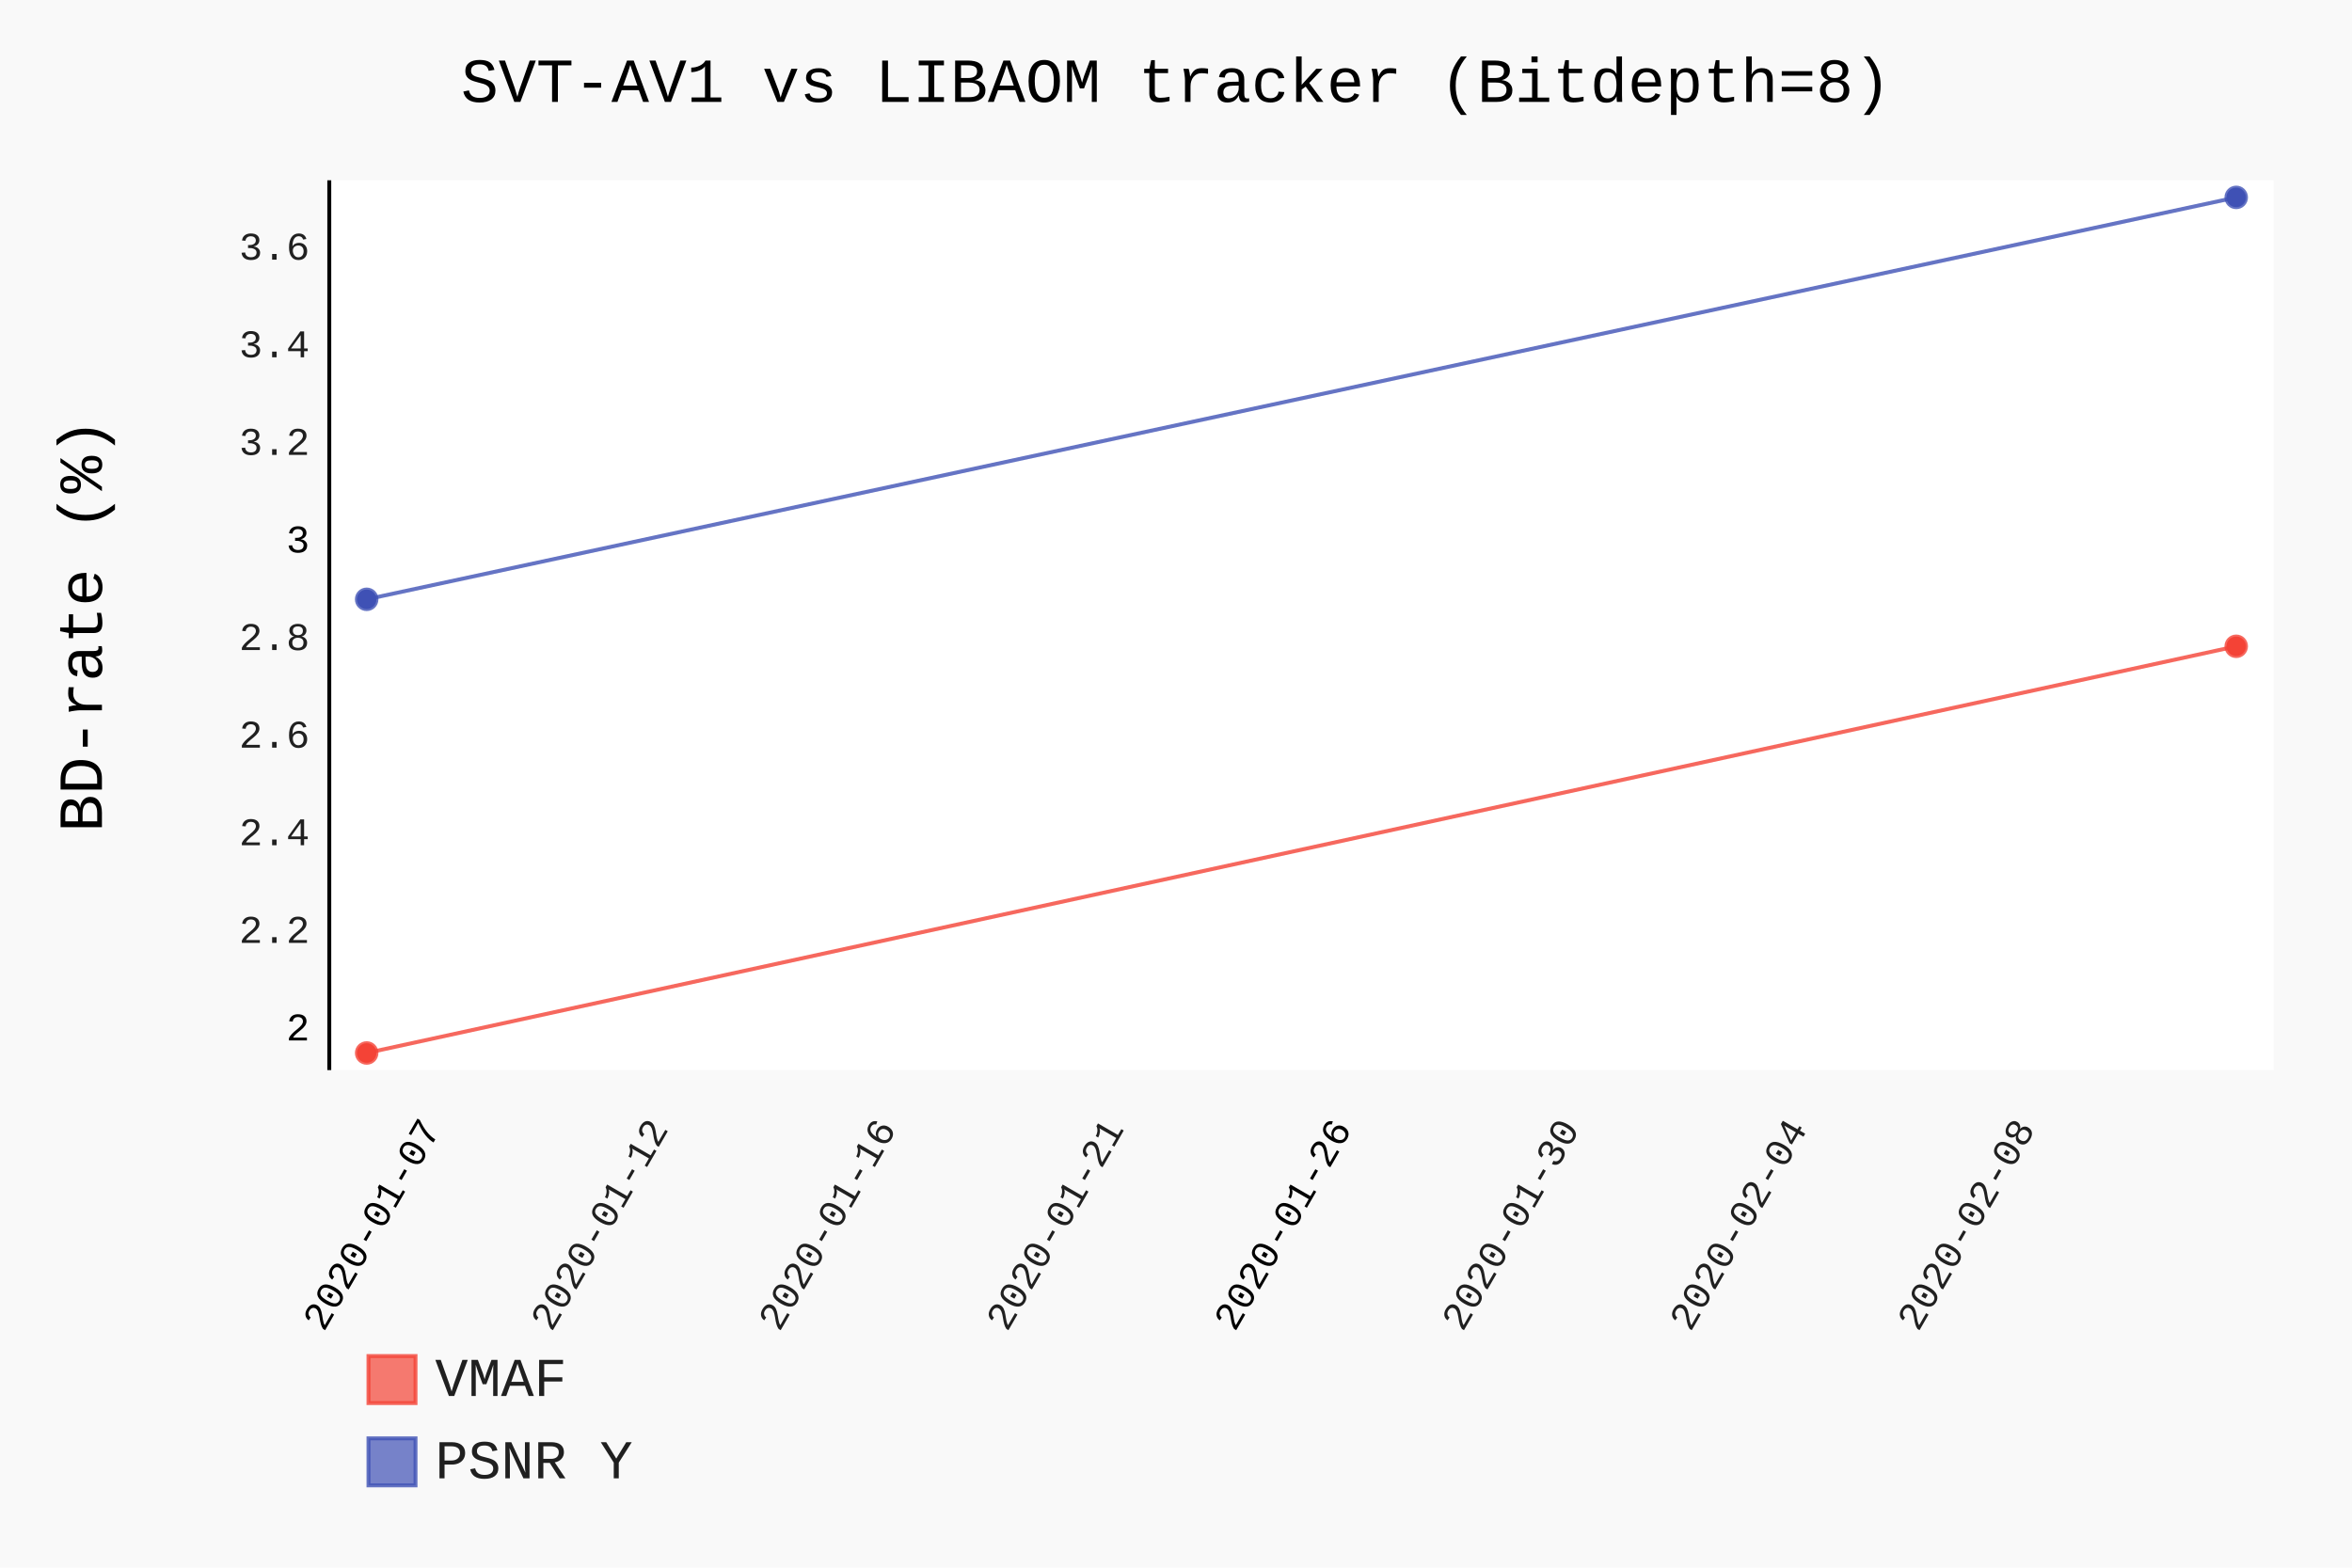
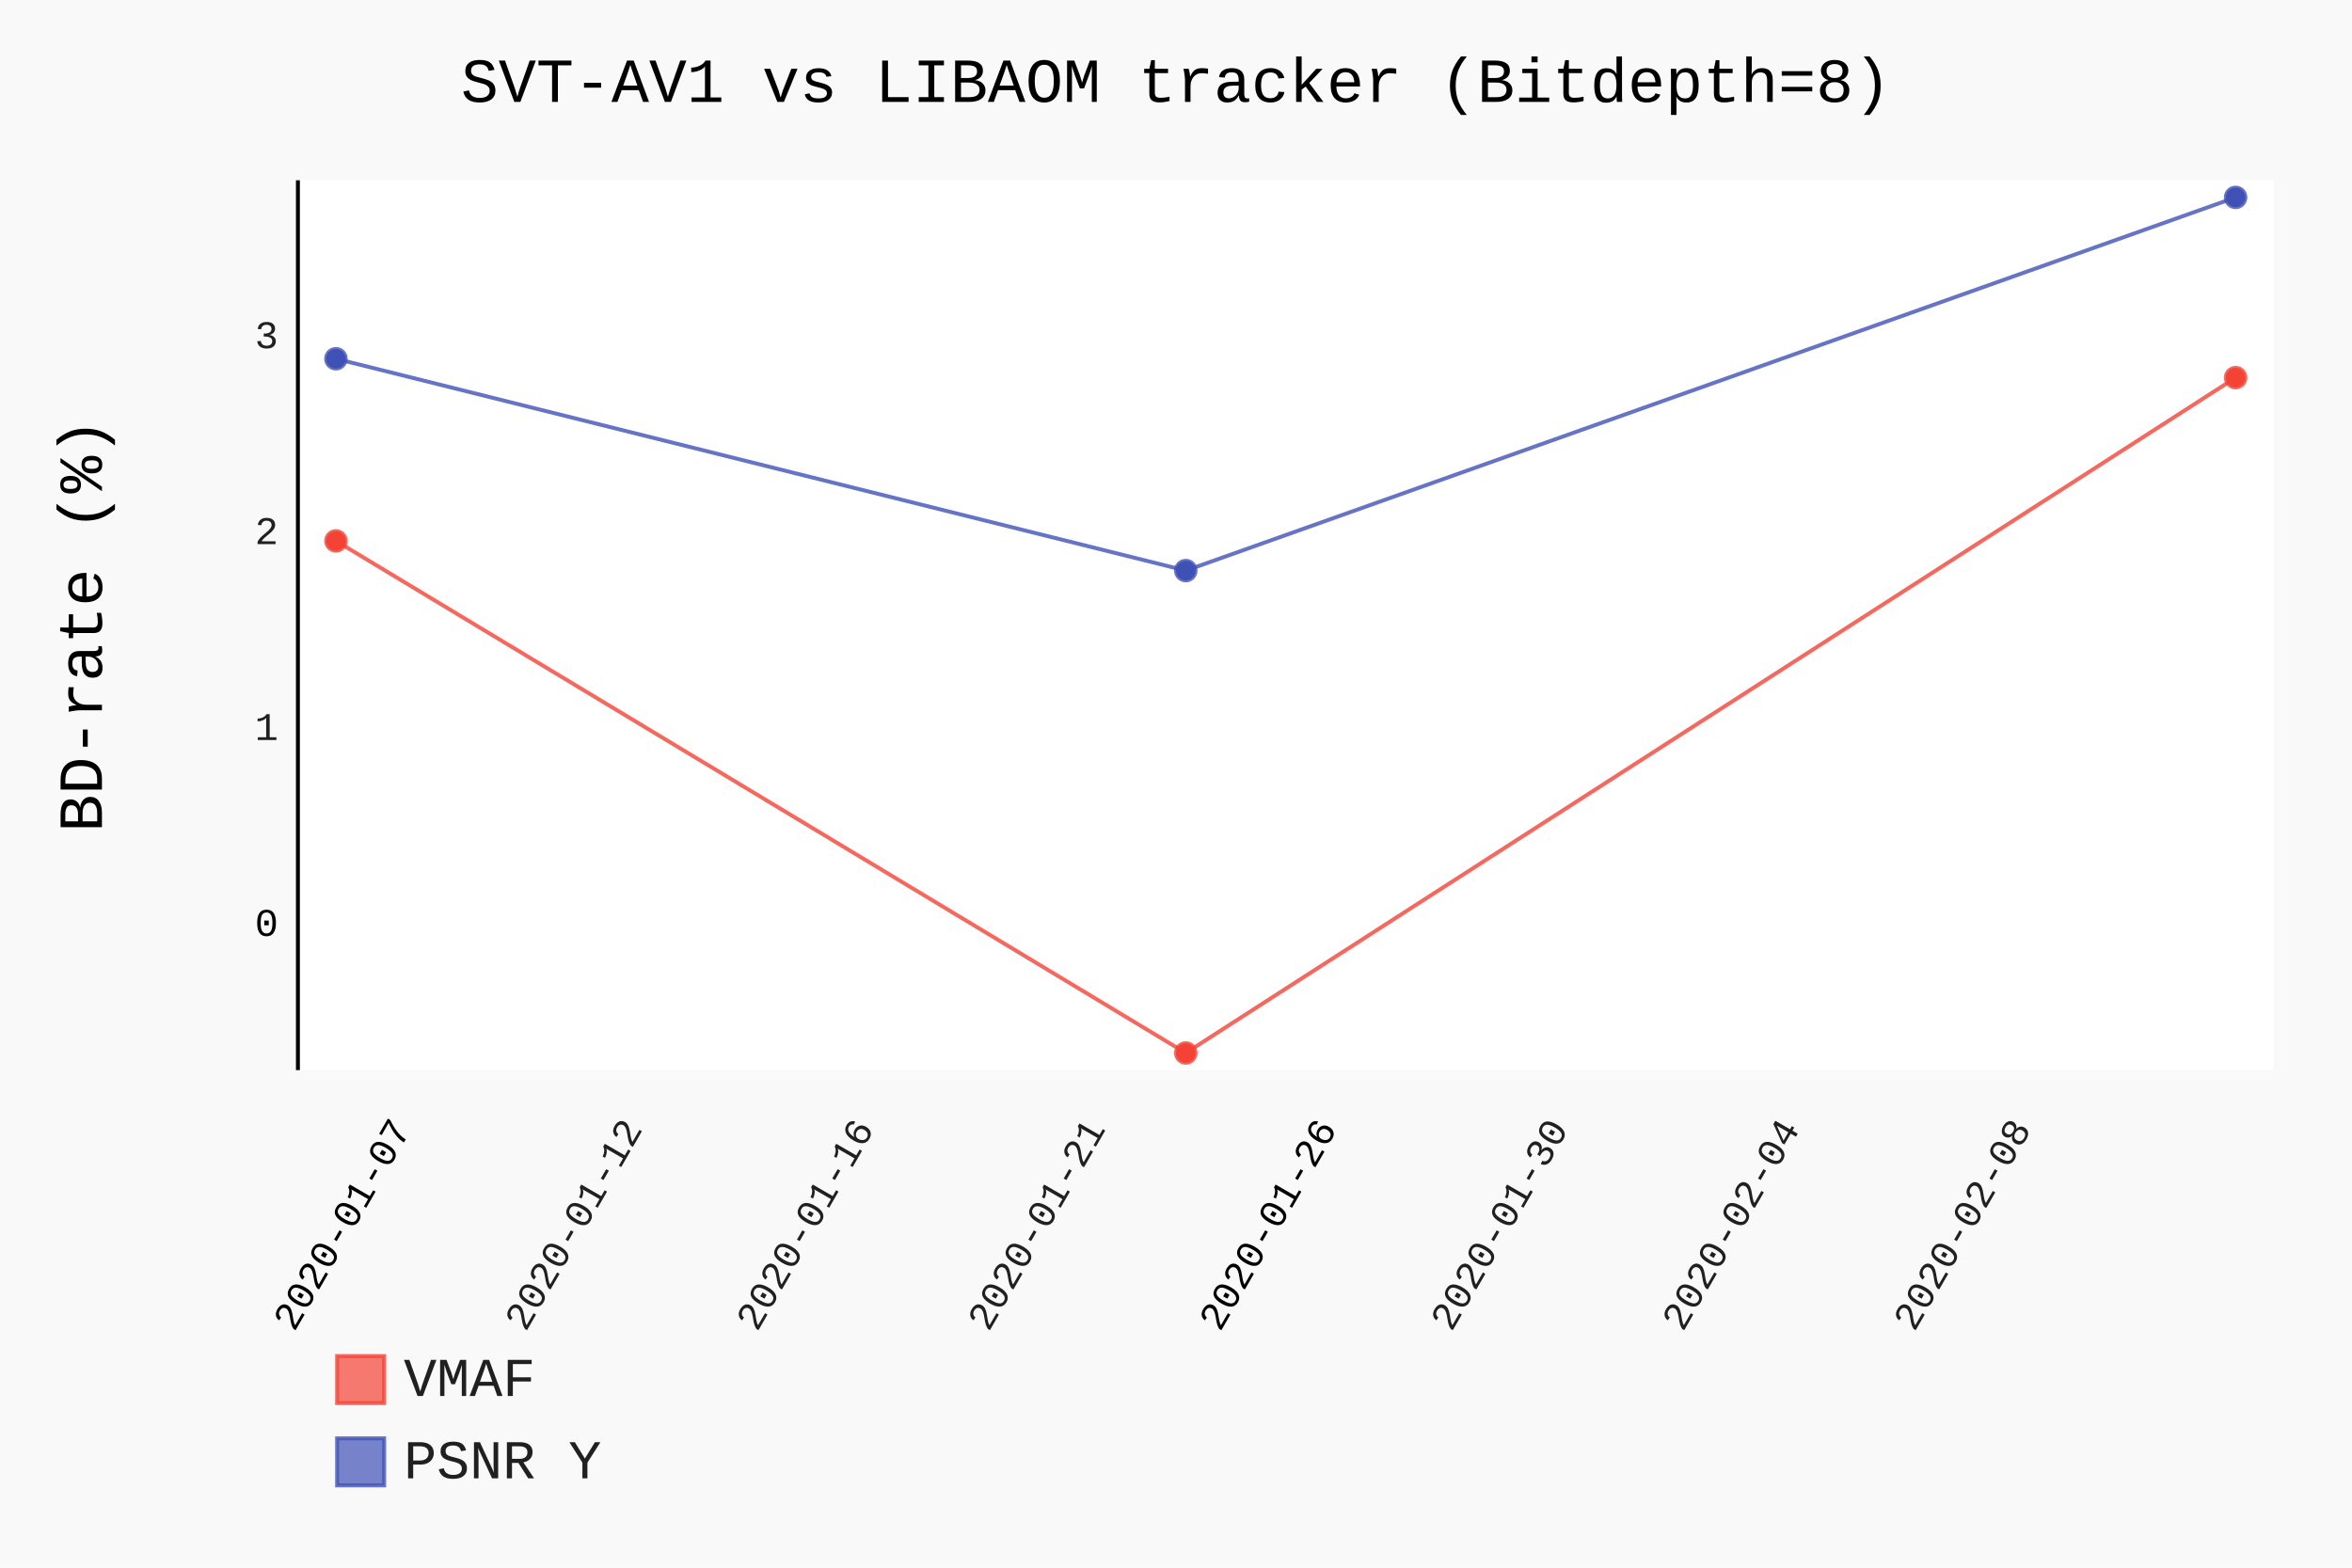
- <svg xmlns="http://www.w3.org/2000/svg" class="pygal-chart" id="chart-e965a879-d035-46eb-87a0-84f62170da05" viewBox="0 0 600 400">
+ <svg xmlns="http://www.w3.org/2000/svg" class="pygal-chart" id="chart-1ae71b1f-4996-43da-b3ee-83c565585a17" viewBox="0 0 600 400">
  <defs>
-     <style type="text/css">#chart-e965a879-d035-46eb-87a0-84f62170da05{-webkit-user-select:none;-webkit-font-smoothing:antialiased;font-family:Consolas,"Liberation Mono",Menlo,Courier,monospace}#chart-e965a879-d035-46eb-87a0-84f62170da05 .title{font-family:Consolas,"Liberation Mono",Menlo,Courier,monospace;font-size:16px}#chart-e965a879-d035-46eb-87a0-84f62170da05 .legends .legend text{font-family:Consolas,"Liberation Mono",Menlo,Courier,monospace;font-size:14px}#chart-e965a879-d035-46eb-87a0-84f62170da05 .axis text{font-family:Consolas,"Liberation Mono",Menlo,Courier,monospace;font-size:10px}#chart-e965a879-d035-46eb-87a0-84f62170da05 .axis text.major{font-family:Consolas,"Liberation Mono",Menlo,Courier,monospace;font-size:10px}#chart-e965a879-d035-46eb-87a0-84f62170da05 .text-overlay text.value{font-family:Consolas,"Liberation Mono",Menlo,Courier,monospace;font-size:16px}#chart-e965a879-d035-46eb-87a0-84f62170da05 .text-overlay text.label{font-family:Consolas,"Liberation Mono",Menlo,Courier,monospace;font-size:10px}#chart-e965a879-d035-46eb-87a0-84f62170da05 .tooltip{font-family:Consolas,"Liberation Mono",Menlo,Courier,monospace;font-size:14px}#chart-e965a879-d035-46eb-87a0-84f62170da05 text.no_data{font-family:Consolas,"Liberation Mono",Menlo,Courier,monospace;font-size:64px}
- #chart-e965a879-d035-46eb-87a0-84f62170da05{background-color:rgba(249,249,249,1)}#chart-e965a879-d035-46eb-87a0-84f62170da05 path,#chart-e965a879-d035-46eb-87a0-84f62170da05 line,#chart-e965a879-d035-46eb-87a0-84f62170da05 rect,#chart-e965a879-d035-46eb-87a0-84f62170da05 circle{-webkit-transition:150ms;-moz-transition:150ms;transition:150ms}#chart-e965a879-d035-46eb-87a0-84f62170da05 .graph &gt; .background{fill:rgba(249,249,249,1)}#chart-e965a879-d035-46eb-87a0-84f62170da05 .plot &gt; .background{fill:rgba(255,255,255,1)}#chart-e965a879-d035-46eb-87a0-84f62170da05 .graph{fill:rgba(0,0,0,.87)}#chart-e965a879-d035-46eb-87a0-84f62170da05 text.no_data{fill:rgba(0,0,0,1)}#chart-e965a879-d035-46eb-87a0-84f62170da05 .title{fill:rgba(0,0,0,1)}#chart-e965a879-d035-46eb-87a0-84f62170da05 .legends .legend text{fill:rgba(0,0,0,.87)}#chart-e965a879-d035-46eb-87a0-84f62170da05 .legends .legend:hover text{fill:rgba(0,0,0,1)}#chart-e965a879-d035-46eb-87a0-84f62170da05 .axis .line{stroke:rgba(0,0,0,1)}#chart-e965a879-d035-46eb-87a0-84f62170da05 .axis .guide.line{stroke:rgba(0,0,0,.54)}#chart-e965a879-d035-46eb-87a0-84f62170da05 .axis .major.line{stroke:rgba(0,0,0,.87)}#chart-e965a879-d035-46eb-87a0-84f62170da05 .axis text.major{fill:rgba(0,0,0,1)}#chart-e965a879-d035-46eb-87a0-84f62170da05 .axis.y .guides:hover .guide.line,#chart-e965a879-d035-46eb-87a0-84f62170da05 .line-graph .axis.x .guides:hover .guide.line,#chart-e965a879-d035-46eb-87a0-84f62170da05 .stackedline-graph .axis.x .guides:hover .guide.line,#chart-e965a879-d035-46eb-87a0-84f62170da05 .xy-graph .axis.x .guides:hover .guide.line{stroke:rgba(0,0,0,1)}#chart-e965a879-d035-46eb-87a0-84f62170da05 .axis .guides:hover text{fill:rgba(0,0,0,1)}#chart-e965a879-d035-46eb-87a0-84f62170da05 .reactive{fill-opacity:.7;stroke-opacity:.8}#chart-e965a879-d035-46eb-87a0-84f62170da05 .ci{stroke:rgba(0,0,0,.87)}#chart-e965a879-d035-46eb-87a0-84f62170da05 .reactive.active,#chart-e965a879-d035-46eb-87a0-84f62170da05 .active .reactive{fill-opacity:.8;stroke-opacity:.9;stroke-width:4}#chart-e965a879-d035-46eb-87a0-84f62170da05 .ci .reactive.active{stroke-width:1.5}#chart-e965a879-d035-46eb-87a0-84f62170da05 .series text{fill:rgba(0,0,0,1)}#chart-e965a879-d035-46eb-87a0-84f62170da05 .tooltip rect{fill:rgba(255,255,255,1);stroke:rgba(0,0,0,1);-webkit-transition:opacity 150ms;-moz-transition:opacity 150ms;transition:opacity 150ms}#chart-e965a879-d035-46eb-87a0-84f62170da05 .tooltip .label{fill:rgba(0,0,0,.87)}#chart-e965a879-d035-46eb-87a0-84f62170da05 .tooltip .label{fill:rgba(0,0,0,.87)}#chart-e965a879-d035-46eb-87a0-84f62170da05 .tooltip .legend{font-size:.8em;fill:rgba(0,0,0,.54)}#chart-e965a879-d035-46eb-87a0-84f62170da05 .tooltip .x_label{font-size:.6em;fill:rgba(0,0,0,1)}#chart-e965a879-d035-46eb-87a0-84f62170da05 .tooltip .xlink{font-size:.5em;text-decoration:underline}#chart-e965a879-d035-46eb-87a0-84f62170da05 .tooltip .value{font-size:1.5em}#chart-e965a879-d035-46eb-87a0-84f62170da05 .bound{font-size:.5em}#chart-e965a879-d035-46eb-87a0-84f62170da05 .max-value{font-size:.75em;fill:rgba(0,0,0,.54)}#chart-e965a879-d035-46eb-87a0-84f62170da05 .map-element{fill:rgba(255,255,255,1);stroke:rgba(0,0,0,.54) !important}#chart-e965a879-d035-46eb-87a0-84f62170da05 .map-element .reactive{fill-opacity:inherit;stroke-opacity:inherit}#chart-e965a879-d035-46eb-87a0-84f62170da05 .color-0,#chart-e965a879-d035-46eb-87a0-84f62170da05 .color-0 a:visited{stroke:#F44336;fill:#F44336}#chart-e965a879-d035-46eb-87a0-84f62170da05 .color-1,#chart-e965a879-d035-46eb-87a0-84f62170da05 .color-1 a:visited{stroke:#3F51B5;fill:#3F51B5}#chart-e965a879-d035-46eb-87a0-84f62170da05 .text-overlay .color-0 text{fill:black}#chart-e965a879-d035-46eb-87a0-84f62170da05 .text-overlay .color-1 text{fill:black}
- #chart-e965a879-d035-46eb-87a0-84f62170da05 text.no_data{text-anchor:middle}#chart-e965a879-d035-46eb-87a0-84f62170da05 .guide.line{fill:none}#chart-e965a879-d035-46eb-87a0-84f62170da05 .centered{text-anchor:middle}#chart-e965a879-d035-46eb-87a0-84f62170da05 .title{text-anchor:middle}#chart-e965a879-d035-46eb-87a0-84f62170da05 .legends .legend text{fill-opacity:1}#chart-e965a879-d035-46eb-87a0-84f62170da05 .axis.x text{text-anchor:middle}#chart-e965a879-d035-46eb-87a0-84f62170da05 .axis.x:not(.web) text[transform]{text-anchor:start}#chart-e965a879-d035-46eb-87a0-84f62170da05 .axis.x:not(.web) text[transform].backwards{text-anchor:end}#chart-e965a879-d035-46eb-87a0-84f62170da05 .axis.y text{text-anchor:end}#chart-e965a879-d035-46eb-87a0-84f62170da05 .axis.y text[transform].backwards{text-anchor:start}#chart-e965a879-d035-46eb-87a0-84f62170da05 .axis.y2 text{text-anchor:start}#chart-e965a879-d035-46eb-87a0-84f62170da05 .axis.y2 text[transform].backwards{text-anchor:end}#chart-e965a879-d035-46eb-87a0-84f62170da05 .axis .guide.line{stroke-dasharray:4,4}#chart-e965a879-d035-46eb-87a0-84f62170da05 .axis .major.guide.line{stroke-dasharray:6,6}#chart-e965a879-d035-46eb-87a0-84f62170da05 .horizontal .axis.y .guide.line,#chart-e965a879-d035-46eb-87a0-84f62170da05 .horizontal .axis.y2 .guide.line,#chart-e965a879-d035-46eb-87a0-84f62170da05 .vertical .axis.x .guide.line{opacity:0}#chart-e965a879-d035-46eb-87a0-84f62170da05 .horizontal .axis.always_show .guide.line,#chart-e965a879-d035-46eb-87a0-84f62170da05 .vertical .axis.always_show .guide.line{opacity:1 !important}#chart-e965a879-d035-46eb-87a0-84f62170da05 .axis.y .guides:hover .guide.line,#chart-e965a879-d035-46eb-87a0-84f62170da05 .axis.y2 .guides:hover .guide.line,#chart-e965a879-d035-46eb-87a0-84f62170da05 .axis.x .guides:hover .guide.line{opacity:1}#chart-e965a879-d035-46eb-87a0-84f62170da05 .axis .guides:hover text{opacity:1}#chart-e965a879-d035-46eb-87a0-84f62170da05 .nofill{fill:none}#chart-e965a879-d035-46eb-87a0-84f62170da05 .subtle-fill{fill-opacity:.2}#chart-e965a879-d035-46eb-87a0-84f62170da05 .dot{stroke-width:1px;fill-opacity:1}#chart-e965a879-d035-46eb-87a0-84f62170da05 .dot.active{stroke-width:5px}#chart-e965a879-d035-46eb-87a0-84f62170da05 .dot.negative{fill:transparent}#chart-e965a879-d035-46eb-87a0-84f62170da05 text,#chart-e965a879-d035-46eb-87a0-84f62170da05 tspan{stroke:none !important}#chart-e965a879-d035-46eb-87a0-84f62170da05 .series text.active{opacity:1}#chart-e965a879-d035-46eb-87a0-84f62170da05 .tooltip rect{fill-opacity:.95;stroke-width:.5}#chart-e965a879-d035-46eb-87a0-84f62170da05 .tooltip text{fill-opacity:1}#chart-e965a879-d035-46eb-87a0-84f62170da05 .showable{visibility:hidden}#chart-e965a879-d035-46eb-87a0-84f62170da05 .showable.shown{visibility:visible}#chart-e965a879-d035-46eb-87a0-84f62170da05 .gauge-background{fill:rgba(229,229,229,1);stroke:none}#chart-e965a879-d035-46eb-87a0-84f62170da05 .bg-lines{stroke:rgba(249,249,249,1);stroke-width:2px}</style>
+     <style type="text/css">#chart-1ae71b1f-4996-43da-b3ee-83c565585a17{-webkit-user-select:none;-webkit-font-smoothing:antialiased;font-family:Consolas,"Liberation Mono",Menlo,Courier,monospace}#chart-1ae71b1f-4996-43da-b3ee-83c565585a17 .title{font-family:Consolas,"Liberation Mono",Menlo,Courier,monospace;font-size:16px}#chart-1ae71b1f-4996-43da-b3ee-83c565585a17 .legends .legend text{font-family:Consolas,"Liberation Mono",Menlo,Courier,monospace;font-size:14px}#chart-1ae71b1f-4996-43da-b3ee-83c565585a17 .axis text{font-family:Consolas,"Liberation Mono",Menlo,Courier,monospace;font-size:10px}#chart-1ae71b1f-4996-43da-b3ee-83c565585a17 .axis text.major{font-family:Consolas,"Liberation Mono",Menlo,Courier,monospace;font-size:10px}#chart-1ae71b1f-4996-43da-b3ee-83c565585a17 .text-overlay text.value{font-family:Consolas,"Liberation Mono",Menlo,Courier,monospace;font-size:16px}#chart-1ae71b1f-4996-43da-b3ee-83c565585a17 .text-overlay text.label{font-family:Consolas,"Liberation Mono",Menlo,Courier,monospace;font-size:10px}#chart-1ae71b1f-4996-43da-b3ee-83c565585a17 .tooltip{font-family:Consolas,"Liberation Mono",Menlo,Courier,monospace;font-size:14px}#chart-1ae71b1f-4996-43da-b3ee-83c565585a17 text.no_data{font-family:Consolas,"Liberation Mono",Menlo,Courier,monospace;font-size:64px}
+ #chart-1ae71b1f-4996-43da-b3ee-83c565585a17{background-color:rgba(249,249,249,1)}#chart-1ae71b1f-4996-43da-b3ee-83c565585a17 path,#chart-1ae71b1f-4996-43da-b3ee-83c565585a17 line,#chart-1ae71b1f-4996-43da-b3ee-83c565585a17 rect,#chart-1ae71b1f-4996-43da-b3ee-83c565585a17 circle{-webkit-transition:150ms;-moz-transition:150ms;transition:150ms}#chart-1ae71b1f-4996-43da-b3ee-83c565585a17 .graph &gt; .background{fill:rgba(249,249,249,1)}#chart-1ae71b1f-4996-43da-b3ee-83c565585a17 .plot &gt; .background{fill:rgba(255,255,255,1)}#chart-1ae71b1f-4996-43da-b3ee-83c565585a17 .graph{fill:rgba(0,0,0,.87)}#chart-1ae71b1f-4996-43da-b3ee-83c565585a17 text.no_data{fill:rgba(0,0,0,1)}#chart-1ae71b1f-4996-43da-b3ee-83c565585a17 .title{fill:rgba(0,0,0,1)}#chart-1ae71b1f-4996-43da-b3ee-83c565585a17 .legends .legend text{fill:rgba(0,0,0,.87)}#chart-1ae71b1f-4996-43da-b3ee-83c565585a17 .legends .legend:hover text{fill:rgba(0,0,0,1)}#chart-1ae71b1f-4996-43da-b3ee-83c565585a17 .axis .line{stroke:rgba(0,0,0,1)}#chart-1ae71b1f-4996-43da-b3ee-83c565585a17 .axis .guide.line{stroke:rgba(0,0,0,.54)}#chart-1ae71b1f-4996-43da-b3ee-83c565585a17 .axis .major.line{stroke:rgba(0,0,0,.87)}#chart-1ae71b1f-4996-43da-b3ee-83c565585a17 .axis text.major{fill:rgba(0,0,0,1)}#chart-1ae71b1f-4996-43da-b3ee-83c565585a17 .axis.y .guides:hover .guide.line,#chart-1ae71b1f-4996-43da-b3ee-83c565585a17 .line-graph .axis.x .guides:hover .guide.line,#chart-1ae71b1f-4996-43da-b3ee-83c565585a17 .stackedline-graph .axis.x .guides:hover .guide.line,#chart-1ae71b1f-4996-43da-b3ee-83c565585a17 .xy-graph .axis.x .guides:hover .guide.line{stroke:rgba(0,0,0,1)}#chart-1ae71b1f-4996-43da-b3ee-83c565585a17 .axis .guides:hover text{fill:rgba(0,0,0,1)}#chart-1ae71b1f-4996-43da-b3ee-83c565585a17 .reactive{fill-opacity:.7;stroke-opacity:.8}#chart-1ae71b1f-4996-43da-b3ee-83c565585a17 .ci{stroke:rgba(0,0,0,.87)}#chart-1ae71b1f-4996-43da-b3ee-83c565585a17 .reactive.active,#chart-1ae71b1f-4996-43da-b3ee-83c565585a17 .active .reactive{fill-opacity:.8;stroke-opacity:.9;stroke-width:4}#chart-1ae71b1f-4996-43da-b3ee-83c565585a17 .ci .reactive.active{stroke-width:1.5}#chart-1ae71b1f-4996-43da-b3ee-83c565585a17 .series text{fill:rgba(0,0,0,1)}#chart-1ae71b1f-4996-43da-b3ee-83c565585a17 .tooltip rect{fill:rgba(255,255,255,1);stroke:rgba(0,0,0,1);-webkit-transition:opacity 150ms;-moz-transition:opacity 150ms;transition:opacity 150ms}#chart-1ae71b1f-4996-43da-b3ee-83c565585a17 .tooltip .label{fill:rgba(0,0,0,.87)}#chart-1ae71b1f-4996-43da-b3ee-83c565585a17 .tooltip .label{fill:rgba(0,0,0,.87)}#chart-1ae71b1f-4996-43da-b3ee-83c565585a17 .tooltip .legend{font-size:.8em;fill:rgba(0,0,0,.54)}#chart-1ae71b1f-4996-43da-b3ee-83c565585a17 .tooltip .x_label{font-size:.6em;fill:rgba(0,0,0,1)}#chart-1ae71b1f-4996-43da-b3ee-83c565585a17 .tooltip .xlink{font-size:.5em;text-decoration:underline}#chart-1ae71b1f-4996-43da-b3ee-83c565585a17 .tooltip .value{font-size:1.5em}#chart-1ae71b1f-4996-43da-b3ee-83c565585a17 .bound{font-size:.5em}#chart-1ae71b1f-4996-43da-b3ee-83c565585a17 .max-value{font-size:.75em;fill:rgba(0,0,0,.54)}#chart-1ae71b1f-4996-43da-b3ee-83c565585a17 .map-element{fill:rgba(255,255,255,1);stroke:rgba(0,0,0,.54) !important}#chart-1ae71b1f-4996-43da-b3ee-83c565585a17 .map-element .reactive{fill-opacity:inherit;stroke-opacity:inherit}#chart-1ae71b1f-4996-43da-b3ee-83c565585a17 .color-0,#chart-1ae71b1f-4996-43da-b3ee-83c565585a17 .color-0 a:visited{stroke:#F44336;fill:#F44336}#chart-1ae71b1f-4996-43da-b3ee-83c565585a17 .color-1,#chart-1ae71b1f-4996-43da-b3ee-83c565585a17 .color-1 a:visited{stroke:#3F51B5;fill:#3F51B5}#chart-1ae71b1f-4996-43da-b3ee-83c565585a17 .text-overlay .color-0 text{fill:black}#chart-1ae71b1f-4996-43da-b3ee-83c565585a17 .text-overlay .color-1 text{fill:black}
+ #chart-1ae71b1f-4996-43da-b3ee-83c565585a17 text.no_data{text-anchor:middle}#chart-1ae71b1f-4996-43da-b3ee-83c565585a17 .guide.line{fill:none}#chart-1ae71b1f-4996-43da-b3ee-83c565585a17 .centered{text-anchor:middle}#chart-1ae71b1f-4996-43da-b3ee-83c565585a17 .title{text-anchor:middle}#chart-1ae71b1f-4996-43da-b3ee-83c565585a17 .legends .legend text{fill-opacity:1}#chart-1ae71b1f-4996-43da-b3ee-83c565585a17 .axis.x text{text-anchor:middle}#chart-1ae71b1f-4996-43da-b3ee-83c565585a17 .axis.x:not(.web) text[transform]{text-anchor:start}#chart-1ae71b1f-4996-43da-b3ee-83c565585a17 .axis.x:not(.web) text[transform].backwards{text-anchor:end}#chart-1ae71b1f-4996-43da-b3ee-83c565585a17 .axis.y text{text-anchor:end}#chart-1ae71b1f-4996-43da-b3ee-83c565585a17 .axis.y text[transform].backwards{text-anchor:start}#chart-1ae71b1f-4996-43da-b3ee-83c565585a17 .axis.y2 text{text-anchor:start}#chart-1ae71b1f-4996-43da-b3ee-83c565585a17 .axis.y2 text[transform].backwards{text-anchor:end}#chart-1ae71b1f-4996-43da-b3ee-83c565585a17 .axis .guide.line{stroke-dasharray:4,4}#chart-1ae71b1f-4996-43da-b3ee-83c565585a17 .axis .major.guide.line{stroke-dasharray:6,6}#chart-1ae71b1f-4996-43da-b3ee-83c565585a17 .horizontal .axis.y .guide.line,#chart-1ae71b1f-4996-43da-b3ee-83c565585a17 .horizontal .axis.y2 .guide.line,#chart-1ae71b1f-4996-43da-b3ee-83c565585a17 .vertical .axis.x .guide.line{opacity:0}#chart-1ae71b1f-4996-43da-b3ee-83c565585a17 .horizontal .axis.always_show .guide.line,#chart-1ae71b1f-4996-43da-b3ee-83c565585a17 .vertical .axis.always_show .guide.line{opacity:1 !important}#chart-1ae71b1f-4996-43da-b3ee-83c565585a17 .axis.y .guides:hover .guide.line,#chart-1ae71b1f-4996-43da-b3ee-83c565585a17 .axis.y2 .guides:hover .guide.line,#chart-1ae71b1f-4996-43da-b3ee-83c565585a17 .axis.x .guides:hover .guide.line{opacity:1}#chart-1ae71b1f-4996-43da-b3ee-83c565585a17 .axis .guides:hover text{opacity:1}#chart-1ae71b1f-4996-43da-b3ee-83c565585a17 .nofill{fill:none}#chart-1ae71b1f-4996-43da-b3ee-83c565585a17 .subtle-fill{fill-opacity:.2}#chart-1ae71b1f-4996-43da-b3ee-83c565585a17 .dot{stroke-width:1px;fill-opacity:1}#chart-1ae71b1f-4996-43da-b3ee-83c565585a17 .dot.active{stroke-width:5px}#chart-1ae71b1f-4996-43da-b3ee-83c565585a17 .dot.negative{fill:transparent}#chart-1ae71b1f-4996-43da-b3ee-83c565585a17 text,#chart-1ae71b1f-4996-43da-b3ee-83c565585a17 tspan{stroke:none !important}#chart-1ae71b1f-4996-43da-b3ee-83c565585a17 .series text.active{opacity:1}#chart-1ae71b1f-4996-43da-b3ee-83c565585a17 .tooltip rect{fill-opacity:.95;stroke-width:.5}#chart-1ae71b1f-4996-43da-b3ee-83c565585a17 .tooltip text{fill-opacity:1}#chart-1ae71b1f-4996-43da-b3ee-83c565585a17 .showable{visibility:hidden}#chart-1ae71b1f-4996-43da-b3ee-83c565585a17 .showable.shown{visibility:visible}#chart-1ae71b1f-4996-43da-b3ee-83c565585a17 .gauge-background{fill:rgba(229,229,229,1);stroke:none}#chart-1ae71b1f-4996-43da-b3ee-83c565585a17 .bg-lines{stroke:rgba(249,249,249,1);stroke-width:2px}</style>
  </defs>
  <g class="graph datetimeline-graph vertical">
    <rect class="background" height="400" width="600" x="0" y="0" />
-     <g class="plot" transform="translate(84, 46)">
-       <rect class="background" height="227.038" width="496.0" x="0" y="0" />
+     <g class="plot" transform="translate(76, 46)">
+       <rect class="background" height="227.038" width="504.0" x="0" y="0" />
      <g class="axis y">
        <g class="guides">
-           <text class="major" x="-5" y="219.472">2</text>
+           <text class="major" x="-5" y="192.802">0</text>
        </g>
        <g class="guides">
-           <text class="" x="-5" y="194.571">2.2</text>
+           <text class="" x="-5" y="142.813">1</text>
        </g>
        <g class="guides">
-           <text class="" x="-5" y="169.669">2.4</text>
+           <text class="" x="-5" y="92.824">2</text>
        </g>
        <g class="guides">
-           <text class="" x="-5" y="144.768">2.6</text>
-         </g>
-         <g class="guides">
-           <text class="" x="-5" y="119.866">2.8</text>
-         </g>
-         <g class="guides">
-           <text class="major" x="-5" y="94.965">3</text>
-         </g>
-         <g class="guides">
-           <text class="" x="-5" y="70.063">3.2</text>
-         </g>
-         <g class="guides">
-           <text class="" x="-5" y="45.162">3.4</text>
-         </g>
-         <g class="guides">
-           <text class="" x="-5" y="20.26">3.6</text>
+           <text class="" x="-5" y="42.835">3</text>
        </g>
      </g>
      <g class="axis x">
        <path class="line" d="M0 0 v227.038" />
        <g class="guides">
-           <path class="major guide line" d="M28.597 0 v227.038" />
-           <text class="major backwards" transform="rotate(300 28.59679 242.0385)" x="28.597" y="242.038">2020-01-07</text>
+           <path class="major guide line" d="M29.058 0 v227.038" />
+           <text class="major backwards" transform="rotate(300 29.05803 242.0385)" x="29.058" y="242.038">2020-01-07</text>
        </g>
        <g class="guides">
-           <path class="guide line" d="M86.701 0 v227.038" />
-           <text class="backwards" transform="rotate(300 86.70145 242.0385)" x="86.701" y="242.038">2020-01-12</text>
+           <path class="guide line" d="M88.1 0 v227.038" />
+           <text class="backwards" transform="rotate(300 88.09986 242.0385)" x="88.1" y="242.038">2020-01-12</text>
        </g>
        <g class="guides">
-           <path class="guide line" d="M144.806 0 v227.038" />
-           <text class="backwards" transform="rotate(300 144.8061 242.0385)" x="144.806" y="242.038">2020-01-16</text>
+           <path class="guide line" d="M147.142 0 v227.038" />
+           <text class="backwards" transform="rotate(300 147.1417 242.0385)" x="147.142" y="242.038">2020-01-16</text>
        </g>
        <g class="guides">
-           <path class="guide line" d="M202.911 0 v227.038" />
-           <text class="backwards" transform="rotate(300 202.9108 242.0385)" x="202.911" y="242.038">2020-01-21</text>
+           <path class="guide line" d="M206.184 0 v227.038" />
+           <text class="backwards" transform="rotate(300 206.1835 242.0385)" x="206.184" y="242.038">2020-01-21</text>
        </g>
        <g class="guides">
-           <path class="major guide line" d="M261.015 0 v227.038" />
-           <text class="major backwards" transform="rotate(300 261.0154 242.0385)" x="261.015" y="242.038">2020-01-26</text>
+           <path class="major guide line" d="M265.225 0 v227.038" />
+           <text class="major backwards" transform="rotate(300 265.2254 242.0385)" x="265.225" y="242.038">2020-01-26</text>
        </g>
        <g class="guides">
-           <path class="guide line" d="M319.12 0 v227.038" />
-           <text class="backwards" transform="rotate(300 319.1201 242.0385)" x="319.12" y="242.038">2020-01-30</text>
+           <path class="guide line" d="M324.267 0 v227.038" />
+           <text class="backwards" transform="rotate(300 324.2672 242.0385)" x="324.267" y="242.038">2020-01-30</text>
        </g>
        <g class="guides">
-           <path class="guide line" d="M377.225 0 v227.038" />
-           <text class="backwards" transform="rotate(300 377.2248 242.0385)" x="377.225" y="242.038">2020-02-04</text>
+           <path class="guide line" d="M383.309 0 v227.038" />
+           <text class="backwards" transform="rotate(300 383.309 242.0385)" x="383.309" y="242.038">2020-02-04</text>
        </g>
        <g class="guides">
-           <path class="guide line" d="M435.329 0 v227.038" />
-           <text class="backwards" transform="rotate(300 435.3294 242.0385)" x="435.329" y="242.038">2020-02-08</text>
+           <path class="guide line" d="M442.351 0 v227.038" />
+           <text class="backwards" transform="rotate(300 442.3509 242.0385)" x="442.351" y="242.038">2020-02-08</text>
        </g>
      </g>
      <g class="series serie-0 color-0">
-         <path class="line reactive nofill" d="M9.538 222.672 L486.462 118.905" />
+         <path class="line reactive nofill" d="M9.692 92.014 L226.494 222.672 494.308 50.352" />
      </g>
      <g class="series serie-1 color-1">
-         <path class="line reactive nofill" d="M9.538 106.917 L486.462 4.366" />
+         <path class="line reactive nofill" d="M9.692 45.539 L226.494 99.588 494.308 4.366" />
      </g>
    </g>
    <g class="titles">
      <text class="title plot_title" x="300.0" y="26">SVT-AV1 vs LIBAOM tracker (Bitdepth=8)</text>
      <text class="title" transform="rotate(-90 0 159.5192)" x="0" y="185.519">BD-rate (%)</text>
    </g>
-     <g class="plot overlay" transform="translate(84, 46)">
+     <g class="plot overlay" transform="translate(76, 46)">
      <g class="series serie-0 color-0">
        <g class="dots">
-           <circle class="dot reactive tooltip-trigger" cx="9.538" cy="222.672" r="2.5" />
+           <circle class="dot reactive tooltip-trigger" cx="9.692" cy="92.014" r="2.5" />
        </g>
        <g class="dots">
-           <circle class="dot reactive tooltip-trigger" cx="486.462" cy="118.905" r="2.5" />
+           <circle class="dot reactive tooltip-trigger" cx="226.494" cy="222.672" r="2.5" />
+         </g>
+         <g class="dots">
+           <circle class="dot reactive tooltip-trigger" cx="494.308" cy="50.352" r="2.5" />
        </g>
      </g>
      <g class="series serie-1 color-1">
        <g class="dots">
-           <circle class="dot reactive tooltip-trigger" cx="9.538" cy="106.917" r="2.5" />
+           <circle class="dot reactive tooltip-trigger" cx="9.692" cy="45.539" r="2.5" />
        </g>
        <g class="dots">
-           <circle class="dot reactive tooltip-trigger" cx="486.462" cy="4.366" r="2.5" />
+           <circle class="dot reactive tooltip-trigger" cx="226.494" cy="99.588" r="2.5" />
+         </g>
+         <g class="dots">
+           <circle class="dot reactive tooltip-trigger" cx="494.308" cy="4.366" r="2.5" />
        </g>
      </g>
    </g>
-     <g class="plot text-overlay" transform="translate(84, 46)">
+     <g class="plot text-overlay" transform="translate(76, 46)">
      <g class="series serie-0 color-0" />
      <g class="series serie-1 color-1" />
    </g>
-     <g class="plot tooltip-overlay" transform="translate(84, 46)">
+     <g class="plot tooltip-overlay" transform="translate(76, 46)">
      <g class="tooltip" style="opacity: 0" transform="translate(0 0)">
        <rect class="tooltip-box" height="0" rx="0" ry="0" width="0" />
        <g class="text" />
      </g>
    </g>
-     <g class="legends" transform="translate(94, 345)">
+     <g class="legends" transform="translate(86, 345)">
      <g class="legend reactive activate-serie" id="activate-serie-0">
        <rect class="color-0 reactive" height="12" width="12" x="0.0" y="1.0" />
        <text x="17.0" y="11.2">VMAF</text>
      </g>
      <g class="legend reactive activate-serie" id="activate-serie-1">
        <rect class="color-1 reactive" height="12" width="12" x="0.0" y="22.0" />
        <text x="17.0" y="32.2">PSNR Y</text>
      </g>
    </g>
  </g>
</svg>
